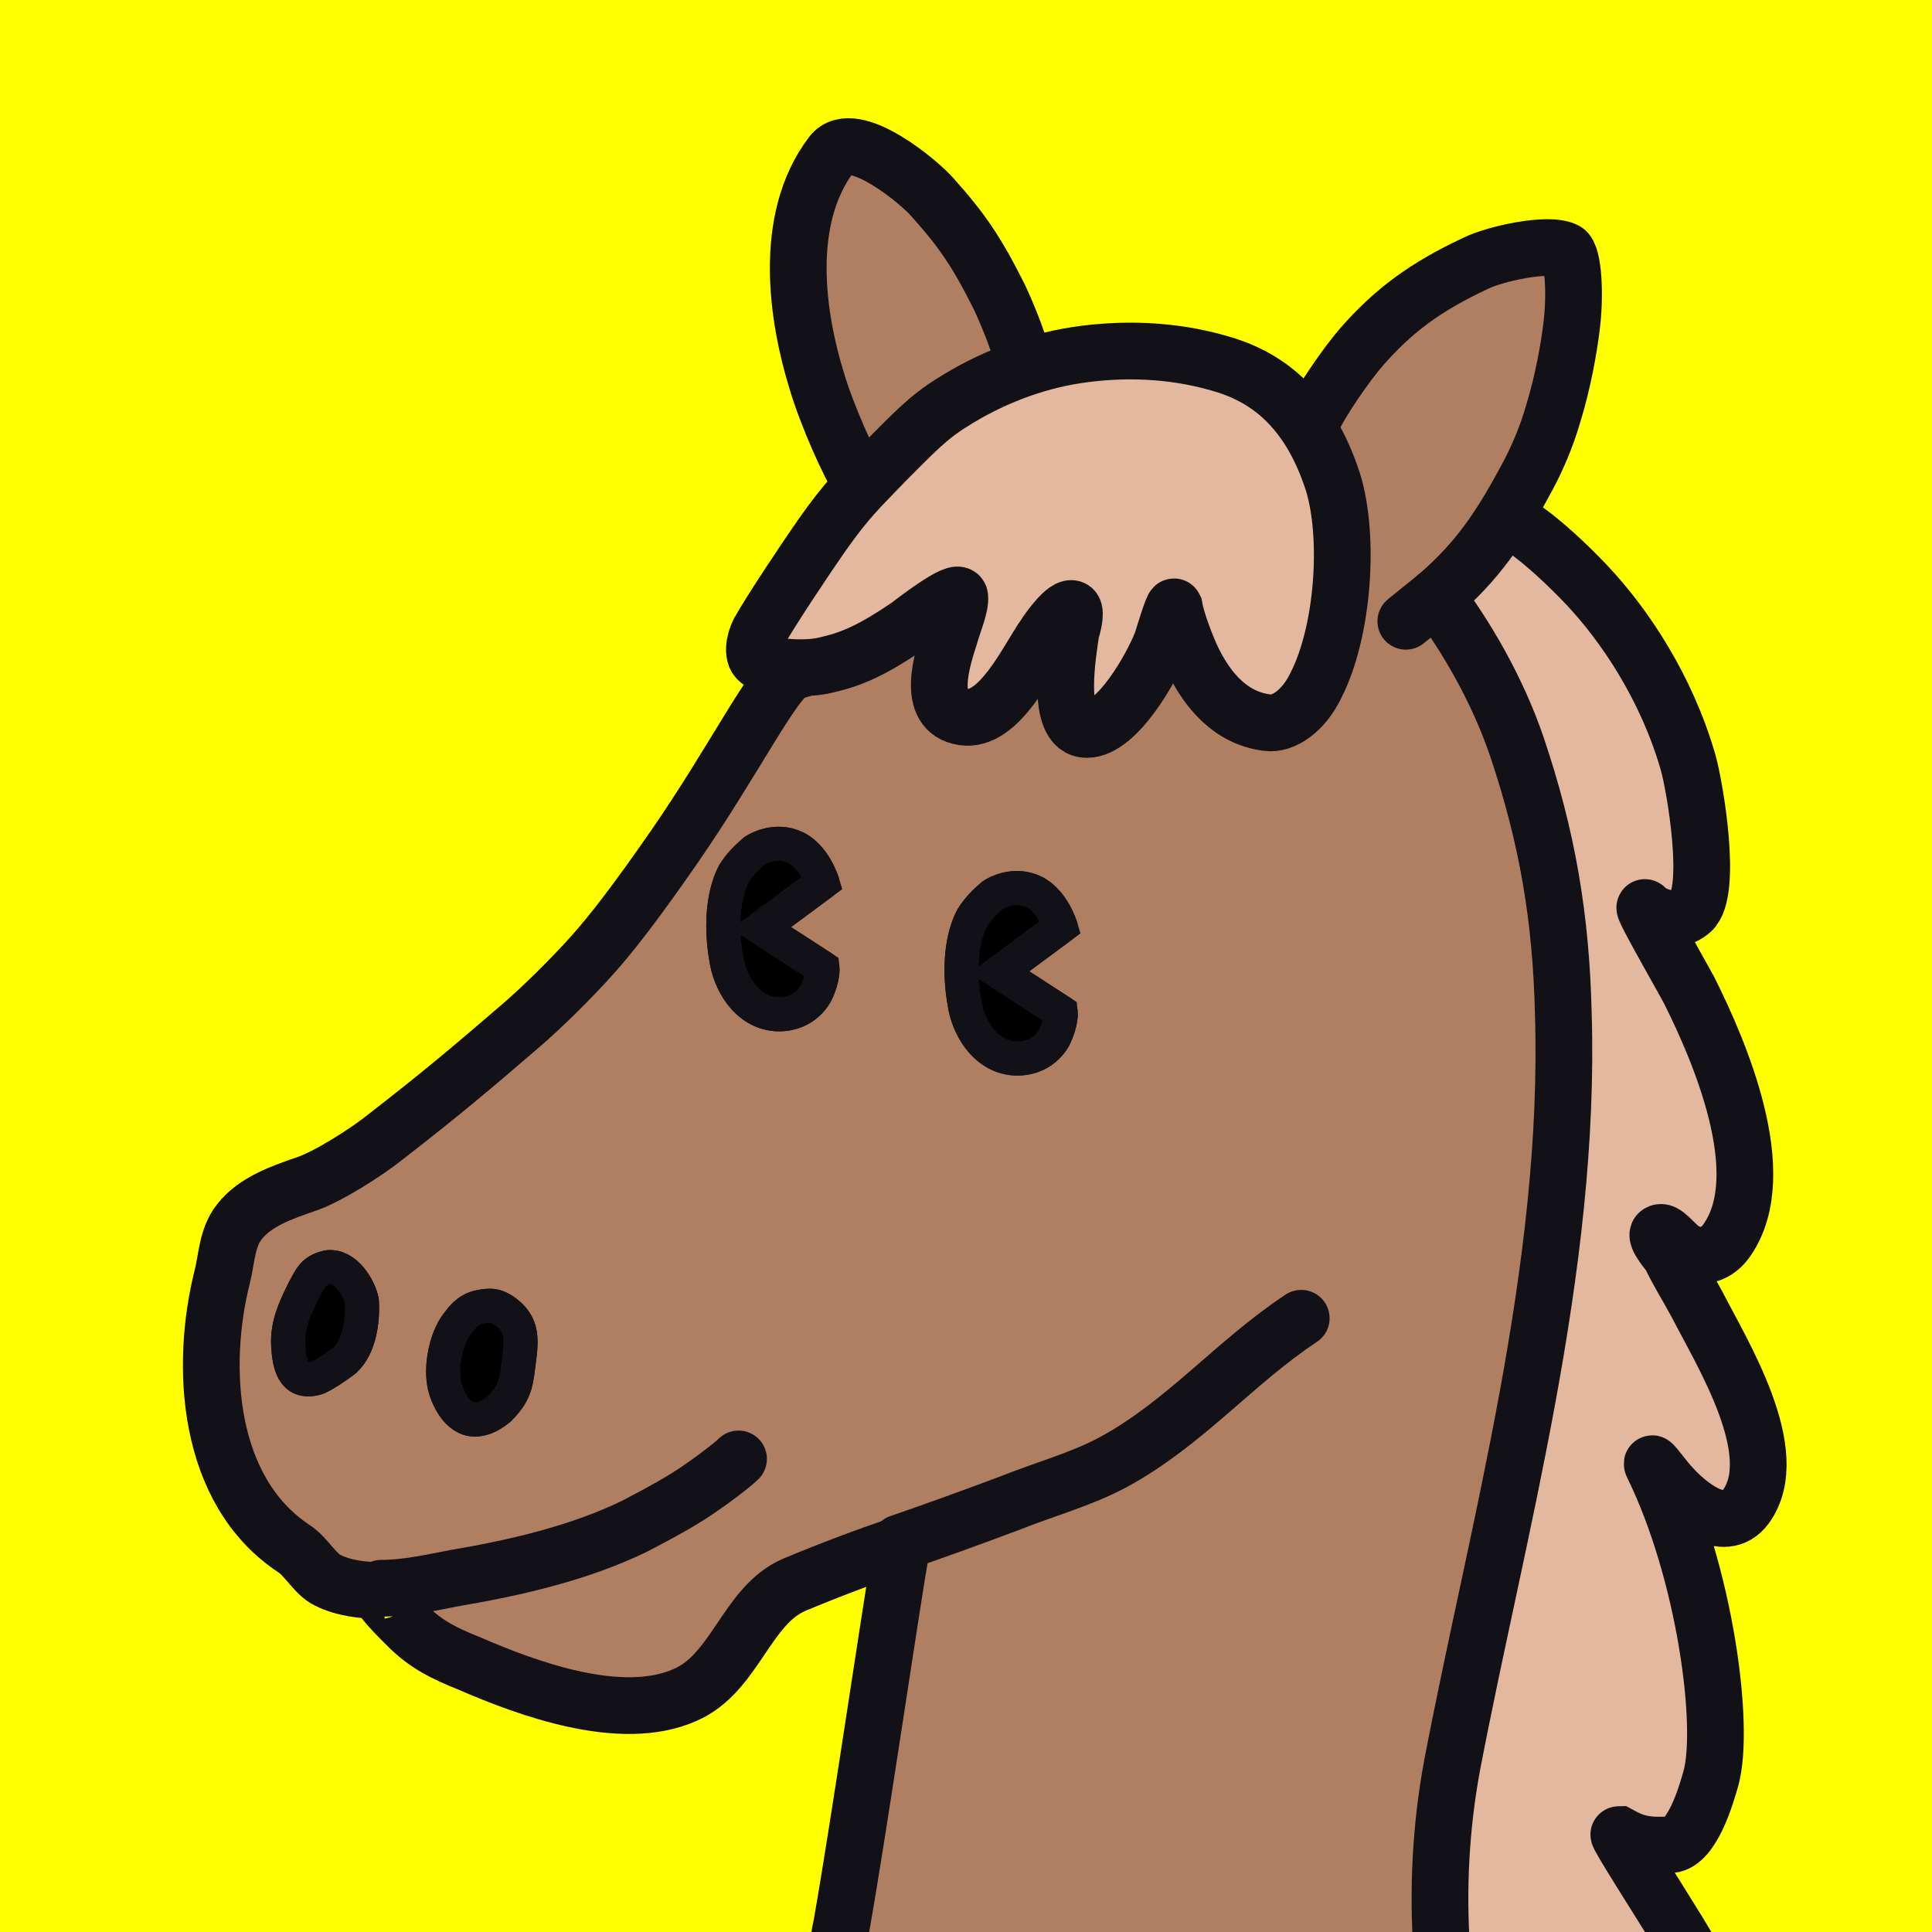
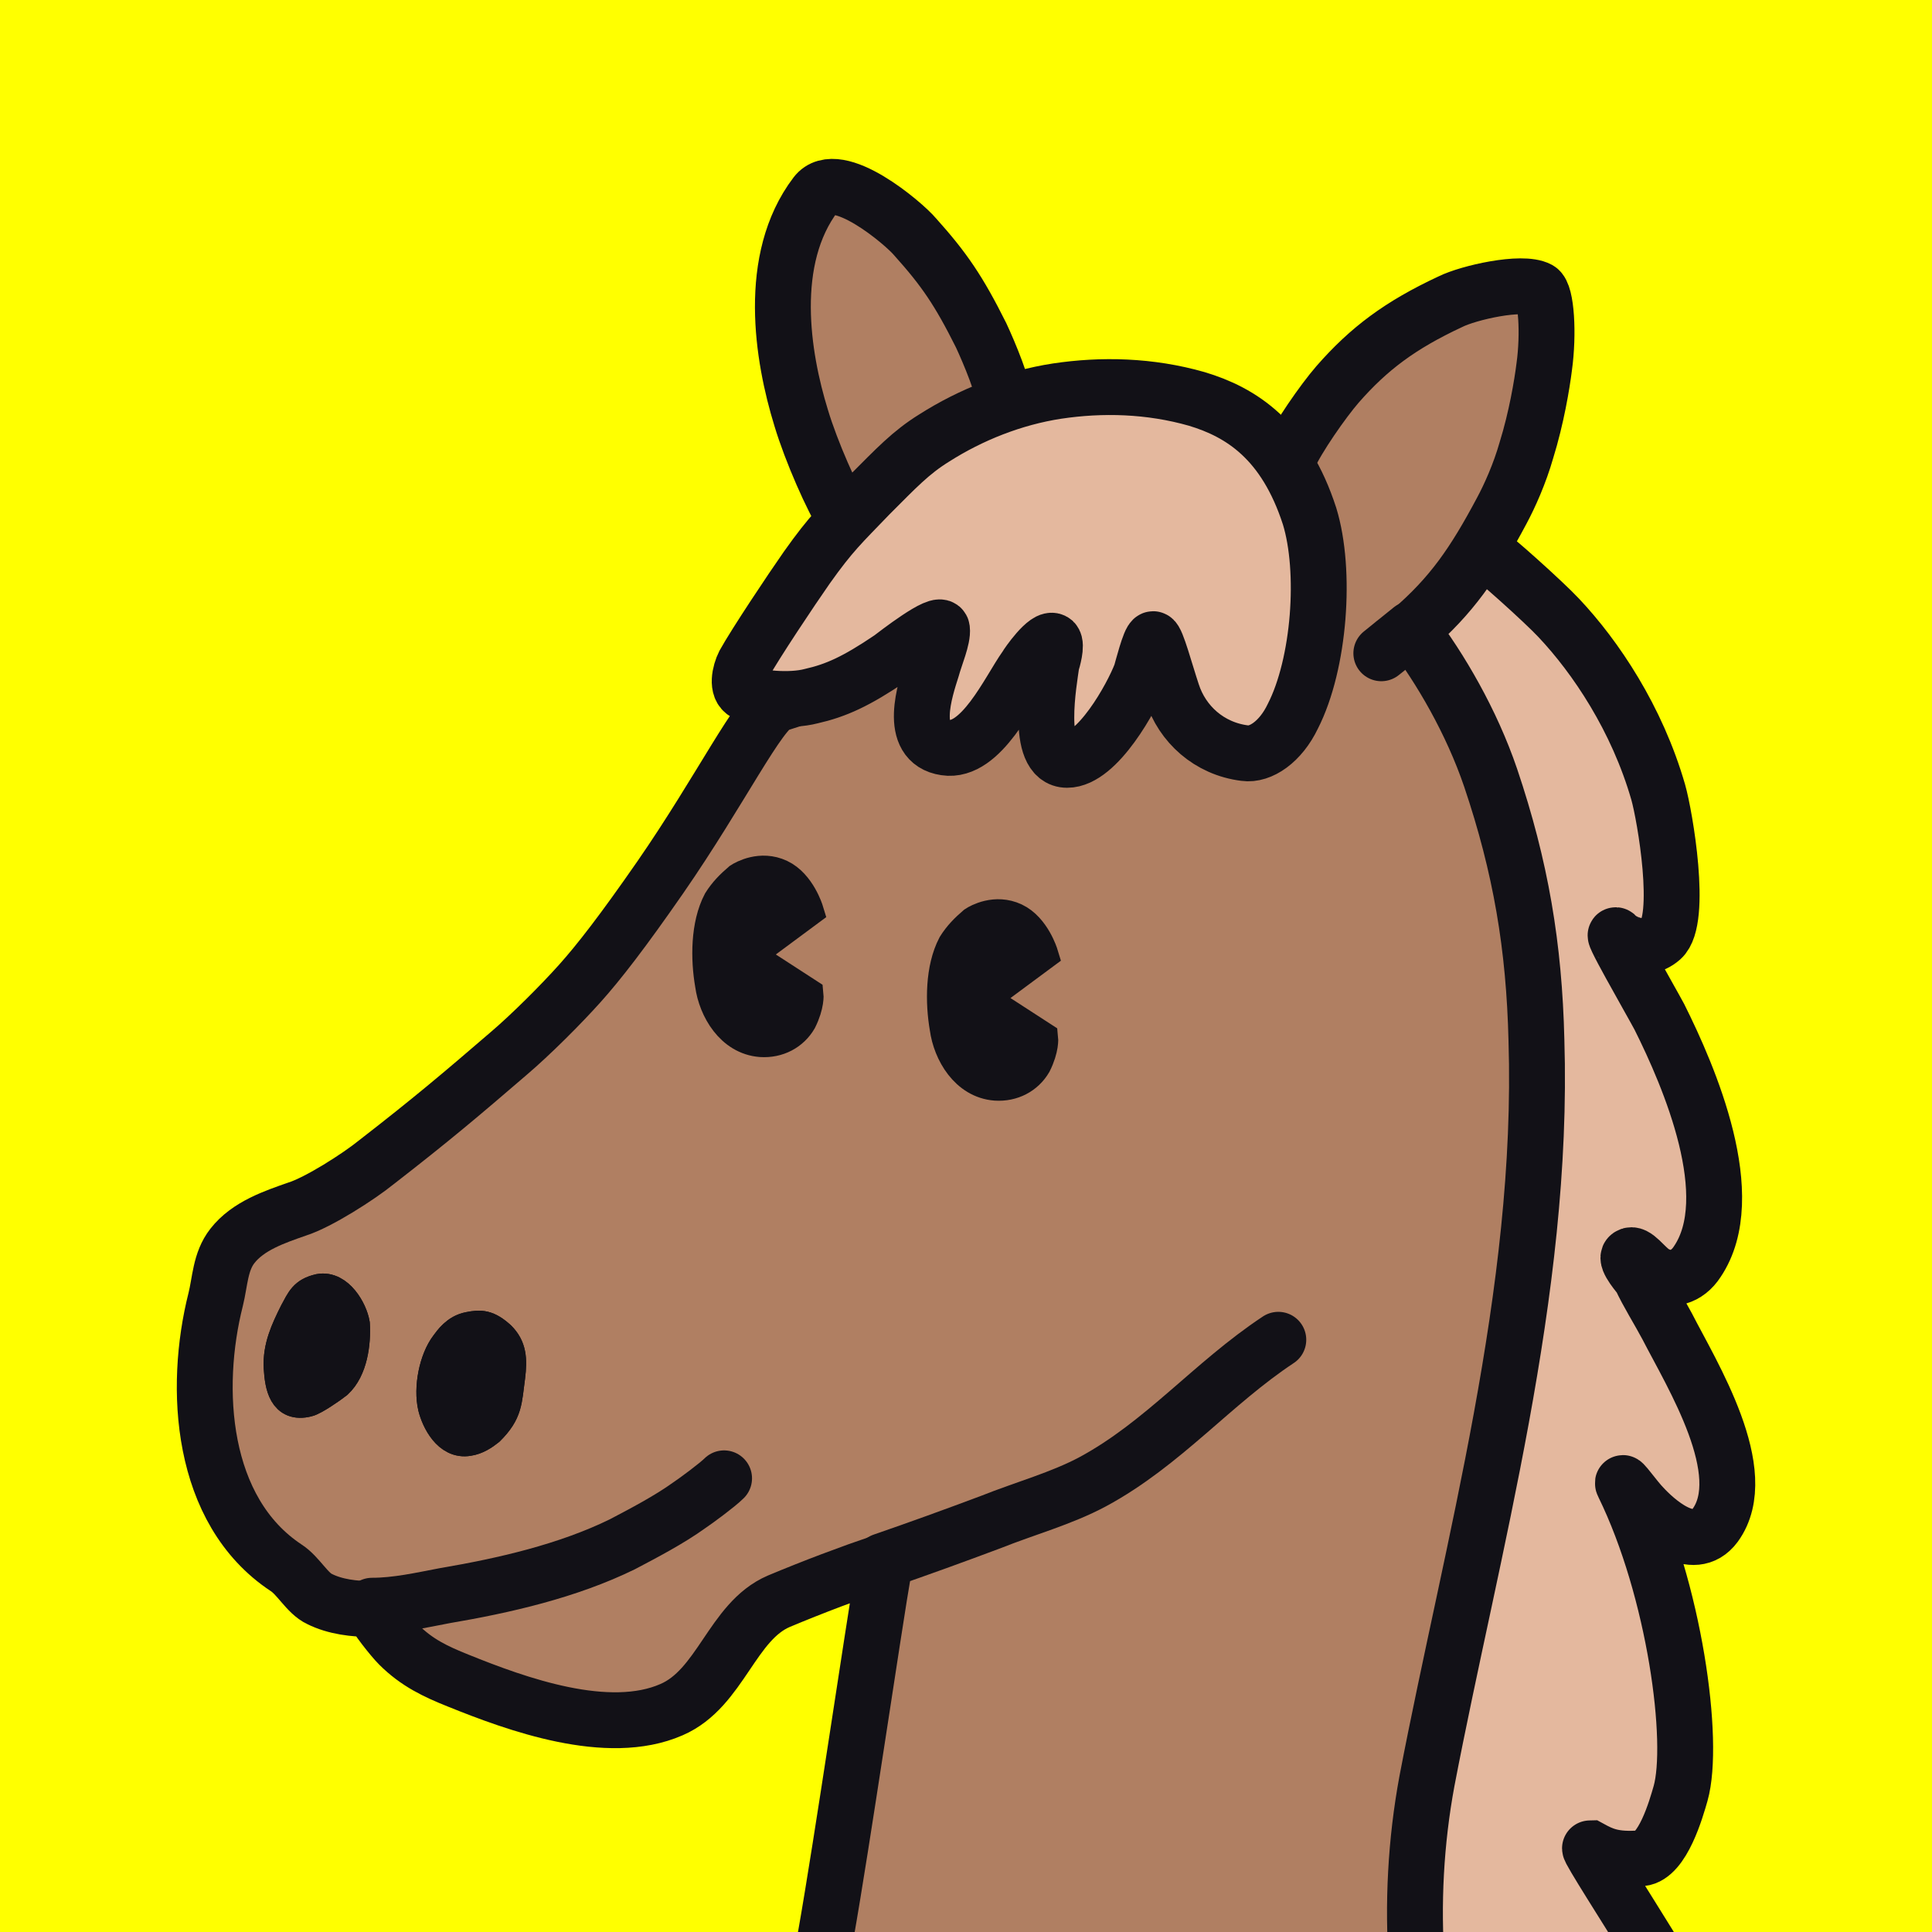
- <svg xmlns="http://www.w3.org/2000/svg" version="1.1" x="0px" y="0px" viewBox="0 0 170.3 170.3" style="enable-background:new 0 0 170.3 170.3;" xml:space="preserve">
+ <svg xmlns="http://www.w3.org/2000/svg" version="1.1" x="0px" y="0px" viewBox="0 0 172.9 172.9" style="enable-background:new 0 0 172.9 172.9;" xml:space="preserve">
  <style type="text/css">
	.st0{fill:#FFFF00;}
- 	.st1{display:none;}
- 	.st2{display:inline;fill-rule:evenodd;clip-rule:evenodd;fill:#E4B89E;stroke:#121117;stroke-width:5;stroke-miterlimit:10;}
- 	.st3{fill-rule:evenodd;clip-rule:evenodd;fill:#E4B89E;stroke:#121117;stroke-width:5;stroke-miterlimit:10;}
- 	.st4{fill:#B07F62;stroke:#121117;stroke-width:5;stroke-miterlimit:10;}
- 	.st5{fill:none;stroke:#121117;stroke-width:5;stroke-linecap:round;stroke-linejoin:round;stroke-miterlimit:10;}
- 	.st6{fill-rule:evenodd;clip-rule:evenodd;stroke:#121117;stroke-width:3;stroke-miterlimit:10;}
- 	.st7{fill:none;stroke:#121117;stroke-width:3;stroke-linecap:round;stroke-linejoin:round;stroke-miterlimit:10;}
- 	.st8{display:inline;fill-rule:evenodd;clip-rule:evenodd;stroke:#121117;stroke-width:3;stroke-miterlimit:10;}
- 	.st9{display:inline;fill:none;stroke:#121117;stroke-width:3;stroke-linejoin:round;stroke-miterlimit:10;}
- 	.st10{display:inline;}
- 	.st11{fill:none;stroke:#121117;stroke-width:4;stroke-linecap:round;stroke-linejoin:round;stroke-miterlimit:10;}
+ 	.st1{fill-rule:evenodd;clip-rule:evenodd;fill:#E4B89E;stroke:#121117;stroke-width:5;stroke-miterlimit:10;}
+ 	.st2{fill:#B07F62;stroke:#121117;stroke-width:5;stroke-miterlimit:10;}
+ 	.st3{fill:none;stroke:#121117;stroke-width:5;stroke-linecap:round;stroke-linejoin:round;stroke-miterlimit:10;}
+ 	.st4{fill-rule:evenodd;clip-rule:evenodd;fill:#121117;stroke:#121117;stroke-width:3;stroke-miterlimit:10;}
+ 	.st5{fill:none;stroke:#121117;stroke-width:3;stroke-linecap:round;stroke-linejoin:round;stroke-miterlimit:10;}
+ 	.st6{display:none;}
+ 	.st7{display:inline;fill-rule:evenodd;clip-rule:evenodd;stroke:#121117;stroke-width:3;stroke-miterlimit:10;}
+ 	.st8{display:inline;fill:none;stroke:#121117;stroke-width:3;stroke-linejoin:round;stroke-miterlimit:10;}
+ 	.st9{display:inline;}
+ 	.st10{fill:none;stroke:#121117;stroke-width:4;stroke-linecap:round;stroke-linejoin:round;stroke-miterlimit:10;}
+ 	.st11{fill:none;}
</style>
  <g id="Ebene_31">
    <g>
-       <rect y="0" class="st0" width="170.3" height="170.3" />
+       <rect class="st0" width="172.9" height="172.9" />
    </g>
  </g>
  <g id="Ebene_99">
-     <g id="Ebene_120" class="st1">
- 	</g>
-     <path class="st3" d="M149,172.1c-0.4-0.7-0.7-1.2-1-1.7c-1.9-3.1-5.5-8.7-5.3-8.7c1.1,0.6,2.1,1.1,4.6,0.9c1.9-0.2,3.1-4.4,3.5-5.8   c1.3-4.6-0.5-18.2-5.1-27.6c-0.4-0.8,1.1,1.3,1.7,1.9c1.1,1.2,4.5,4.4,6.5,1.7c3.4-4.7-2.1-13.5-4.3-17.8c-0.8-1.5-1.7-2.9-2.4-4.4   c0,0-1.4-1.6-1-1.9c0.5-0.4,1.4,1,2.2,1.5c1.5,0.9,3,0.4,3.9-1c3.9-5.8-0.7-16.5-3.4-21.9c-0.8-1.5-4.9-8.6-3.7-7.1   c0.1,0.1,2.2,1.6,3.9,0.1c1.9-1.7,0.3-11-0.3-13.1c-1.9-6.6-5.6-12.1-8.9-15.6c-1.5-1.6-4.2-4.2-6.2-5.4c0,0-4.7-6.7-12.2,0.2   c-16,14.7,9.4,12.8,6.6,37.1c-2.4,20.7-10.1,59.3-10.5,88.5" />
-     <path class="st4" d="M127.1,172.1c-0.4-5.5-0.1-11.1,0.9-16.5c4-20.9,10.5-43.7,9.8-66.3c-0.2-8.4-1.4-15.5-4.1-23.5   c-1.7-5-4.5-9.8-7.1-13.2c3.6-3.1,5.6-6,8.1-10.7c0.7-1.3,1.6-3.3,2.2-5.4c0.9-2.9,1.4-5.9,1.6-7.5c0.4-2.9,0.2-6.5-0.5-6.9   c-1.5-0.8-6.3,0.3-7.9,1.1c-4.5,2.1-7.3,4.2-10.1,7.4c-1.3,1.5-3.6,4.8-4.4,6.6c-0.2,0.4-25.3-4.6-25.3-4.6   c-0.1-1.6-1.5-4.9-2.2-6.4c-2-4-3.3-5.9-5.9-8.8c-1-1.2-7-6.3-8.9-3.8c-4.4,5.8-3,14.5-1.3,20c0.9,3,2.8,7.3,3.9,9   c-5.5,14.8-6,16.6-6,16.6c-1.6,0.5-5.1,7.7-10.5,15.5c-3.4,4.9-5.5,7.6-7.2,9.5c-1.7,1.9-4.4,4.6-6.4,6.3   c-4.3,3.7-6.9,5.9-11.8,9.7c-1.6,1.3-5.2,3.6-7.1,4.2c-2,0.7-4.4,1.5-5.8,3.3c-1.1,1.4-1.1,3.2-1.5,4.8c-2,7.9-1.4,18.9,6.3,24   c1.1,0.7,1.9,2.3,3,2.8c1.4,0.7,3.1,0.9,4.7,0.9c-0.8,0.1,1.8,2.6,2.4,3.2c1.6,1.6,3.3,2.4,5.3,3.2c5.3,2.3,13.5,5.3,19.1,2.8   c4.4-1.9,5.4-7.9,9.6-9.7c3.1-1.3,6.3-2.5,9.5-3.6c-1.2,7.1-3.8,25-5.3,33.5c-0.2,0.9-0.3,1.8-0.5,2.7" />
+     <path class="st1" d="M127.6,87.3c-2.4,20.7-10.1,59.3-10.5,88.5h31.5c-0.4-0.7-0.7-1.2-1-1.7c-1.9-3.1-5.5-8.7-5.3-8.7   c1.1,0.6,2.1,1.1,4.6,0.9c1.9-0.2,3.1-4.4,3.5-5.8c1.3-4.6-0.5-18.2-5.1-27.6c-0.4-0.8,1.1,1.3,1.7,1.9c1.1,1.2,4.5,4.4,6.5,1.7   c3.4-4.7-2.1-13.5-4.3-17.8c-0.8-1.5-1.7-2.9-2.4-4.4c0,0-1.4-1.6-1-1.9c0.5-0.4,1.4,1,2.2,1.5c1.5,0.9,3,0.4,3.9-1   c3.9-5.8-0.7-16.5-3.4-21.9c-0.8-1.5-4.9-8.6-3.7-7.1c0.1,0.1,2.2,1.6,3.9,0.1c1.9-1.7,0.3-11-0.3-13.1c-1.9-6.6-5.6-12.1-8.9-15.6   c-1.3-1.4-6.2-5.8-6.6-5.9c-0.7-0.1-5.5-5.1-11.8,0.7C105.1,65,130.4,63,127.6,87.3z" />
+     <path class="st2" d="M60.1,153c4.4-1.9,5.4-7.9,9.6-9.7c3.1-1.3,6.3-2.5,9.5-3.6c-1.2,7.1-3.8,25-5.3,33.5   c-0.2,0.9-0.3,1.8-0.5,2.7h53.4c-0.4-5.5-0.1-11.1,0.9-16.5c4-20.9,10.5-43.7,9.8-66.3c-0.2-8.4-1.4-15.5-4.1-23.5   c-1.7-5-4.5-9.8-7.1-13.2c3.6-3.1,5.6-6,8.1-10.7c0.7-1.3,1.6-3.3,2.2-5.4c0.9-2.9,1.4-5.9,1.6-7.5c0.4-2.9,0.2-6.5-0.5-6.9   c-1.5-0.8-6.3,0.3-7.9,1.1c-4.5,2.1-7.3,4.2-10.1,7.4c-1.3,1.5-3.6,4.8-4.4,6.6c-0.2,0.4-25.3-4.6-25.3-4.6   c-0.1-1.6-1.5-4.9-2.2-6.4c-2-4-3.3-5.9-5.9-8.8c-1-1.2-7-6.3-8.9-3.8c-4.4,5.8-3,14.5-1.3,20c0.9,3,2.8,7.3,3.9,9   c-5.5,14.8-6,16.6-6,16.6c-1.6,0.5-5.1,7.7-10.5,15.5c-3.4,4.9-5.5,7.6-7.2,9.5c-1.7,1.9-4.4,4.6-6.4,6.3   c-4.3,3.7-6.9,5.9-11.8,9.7c-1.6,1.3-5.2,3.6-7.1,4.2c-2,0.7-4.4,1.5-5.8,3.3c-1.1,1.4-1.1,3.2-1.5,4.8c-2,7.9-1.4,18.9,6.3,24   c1.1,0.7,1.9,2.3,3,2.8c1.4,0.7,3.1,0.9,4.7,0.9c0.3,0.7,1.8,2.6,2.4,3.2c1.6,1.6,3.3,2.4,5.3,3.2C46.2,152.5,54.4,155.5,60.1,153z   " />
    <g id="Ebene_112">
-       <path class="st3" d="M107.4,32c-4.2-1.2-8.5-1.3-12.5-0.7c-3.9,0.6-7.7,2.1-11,4.2c-2.1,1.3-3.4,2.7-5.8,5.1    c-2.5,2.6-3.4,3.4-5.6,6.5c-1.4,2-4.6,6.8-5.6,8.6c-0.4,0.8-0.7,2.2,0.1,2.6c1,0.5,4,0.8,5.9,0.3c2.2-0.5,4-1.3,7.1-3.4    c0.4-0.3,4.5-3.5,4.6-2.6c0.1,0.8-0.6,2.4-0.9,3.5c-0.6,1.9-2.2,6.6,1.2,7.1c3.2,0.5,5.7-5.1,7.2-7.2c0.1-0.2,1.9-2.8,2.5-2.3    c0.3,0.3-0.1,1.7-0.2,2c-0.2,1.5-1.5,8.6,1.4,8.6c2.7,0,5.8-5.6,6.6-7.7c0.1-0.3,1-3.3,1.1-3.1c0.2,1.2,1.1,3.6,1.7,4.8    c1.3,2.6,3.3,5,6.5,5.4c1.4,0.2,3.2-1,4.3-3.3c2.4-4.7,3-13,1.5-17.9C115.3,35.7,111.4,33.1,107.4,32z" />
+       <path class="st1" d="M107.1,35.7c-4.2-1.2-8.5-1.3-12.5-0.7c-3.9,0.6-7.7,2.1-11,4.2c-2.1,1.3-3.4,2.7-5.8,5.1    c-2.5,2.6-3.4,3.4-5.6,6.5c-1.4,2-4.6,6.8-5.6,8.6c-0.4,0.8-0.7,2.2,0.1,2.6c1,0.5,4,0.8,5.9,0.3c2.2-0.5,4-1.3,7.1-3.4    c0.4-0.3,4.5-3.5,4.6-2.6c0.1,0.8-0.6,2.4-0.9,3.5c-0.6,1.9-2.2,6.6,1.2,7.1c3.2,0.5,5.7-5.1,7.2-7.2c0.1-0.2,1.9-2.8,2.5-2.3    c0.3,0.3-0.1,1.7-0.2,2c-0.2,1.5-1.5,8.6,1.4,8.6c2.7,0,5.8-5.6,6.6-7.7c0.1-0.3,0.8-3.1,1.1-3.1c0.3,0,1.1,3,1.7,4.8    c0.9,2.8,3.3,5,6.5,5.4c1.4,0.2,3.2-1,4.3-3.3c2.4-4.7,3-13,1.5-17.9C115,39.4,111.1,36.9,107.1,35.7z" />
    </g>
    <g id="Ebene_110">
-       <path class="st5" d="M114.7,116.2c-5.9,3.9-10.3,9.3-16.6,12.7c-2.8,1.5-6.1,2.4-9.1,3.6c-3.2,1.2-6.5,2.4-9.7,3.5" />
+       <path class="st3" d="M114.4,119.9c-5.9,3.9-10.3,9.3-16.6,12.7c-2.8,1.5-6.1,2.4-9.1,3.6c-3.2,1.2-6.5,2.4-9.7,3.5" />
    </g>
    <g id="Ebene_109">
-       <path class="st5" d="M126.6,52.6c-0.7,0.6-1.4,1.1-2.1,1.7C123.5,55.1,123.5,55.1,126.6,52.6z" />
+       <path class="st3" d="M126.3,56.3c-0.7,0.6-1.4,1.1-2.1,1.7C123.2,58.8,123.2,58.8,126.3,56.3z" />
    </g>
    <g id="mund">
-       <path class="st5" d="M33.6,140c2.2,0,4.4-0.5,6.5-0.9c5.3-0.9,11-2.2,15.9-4.6c1.9-1,4.2-2.2,6-3.5c0.6-0.4,2.5-1.8,3.1-2.4" />
+       <path class="st3" d="M33.3,143.7c2.2,0,4.4-0.5,6.5-0.9c5.3-0.9,11-2.2,15.9-4.6c1.9-1,4.2-2.2,6-3.5c0.6-0.4,2.5-1.8,3.1-2.4" />
    </g>
    <g id="Nasenlöcher">
      <g id="Ebene_95">
-         <path class="st6" d="M28.9,111.7c-1.3,0.3-1.5,0.9-2.1,2c-0.8,1.6-1.5,3.1-1.4,4.9c0.1,1.6,0.4,3.4,2.4,2.9     c0.5-0.1,2.1-1.2,2.6-1.6c1.3-1.2,1.6-3.5,1.5-5.2C31.7,113.6,30.5,111.5,28.9,111.7z" />
+         <path class="st4" d="M28.6,115.5c-1.3,0.3-1.5,0.9-2.1,2c-0.8,1.6-1.5,3.1-1.4,4.9c0.1,1.6,0.4,3.4,2.4,2.9     c0.5-0.1,2.1-1.2,2.6-1.6c1.3-1.2,1.6-3.5,1.5-5.2C31.4,117.3,30.2,115.2,28.6,115.5z" />
      </g>
      <g id="Ebene_94">
-         <path class="st7" d="M28.9,111.7c-1.3,0.3-1.5,0.9-2.1,2c-0.8,1.6-1.5,3.1-1.4,4.9c0.1,1.6,0.4,3.4,2.4,2.9     c0.5-0.1,2.1-1.2,2.6-1.6c1.3-1.2,1.6-3.5,1.5-5.2C31.7,113.6,30.5,111.5,28.9,111.7z" />
+         <path class="st5" d="M28.6,115.5c-1.3,0.3-1.5,0.9-2.1,2c-0.8,1.6-1.5,3.1-1.4,4.9c0.1,1.6,0.4,3.4,2.4,2.9     c0.5-0.1,2.1-1.2,2.6-1.6c1.3-1.2,1.6-3.5,1.5-5.2C31.4,117.3,30.2,115.2,28.6,115.5z" />
      </g>
      <g id="Ebene_93">
-         <path class="st6" d="M42.3,115.2c-1.1,0.2-1.7,1.1-2,1.5c-1,1.3-1.5,3.8-1.1,5.5c0.3,1.2,1.3,3.2,3,2.9c0.7-0.1,1.3-0.5,1.8-0.9     c1.6-1.6,1.5-2.5,1.8-4.7c0.2-1.6,0.1-2.6-0.8-3.5C43.9,115,43.3,115,42.3,115.2z" />
+         <path class="st4" d="M42,118.9c-1.1,0.2-1.7,1.1-2,1.5c-1,1.3-1.5,3.8-1.1,5.5c0.3,1.2,1.3,3.2,3,2.9c0.7-0.1,1.3-0.5,1.8-0.9     c1.6-1.6,1.5-2.5,1.8-4.7c0.2-1.6,0.1-2.6-0.8-3.5C43.6,118.7,43,118.7,42,118.9z" />
      </g>
      <g id="Ebene_92">
-         <path class="st7" d="M42.3,115.2c-1.1,0.2-1.7,1.1-2,1.5c-1,1.3-1.5,3.8-1.1,5.5c0.3,1.2,1.3,3.2,3,2.9c0.7-0.1,1.3-0.5,1.8-0.9     c1.6-1.6,1.5-2.5,1.8-4.7c0.2-1.6,0.1-2.6-0.8-3.5C43.9,115,43.3,115,42.3,115.2z" />
+         <path class="st5" d="M42,118.9c-1.1,0.2-1.7,1.1-2,1.5c-1,1.3-1.5,3.8-1.1,5.5c0.3,1.2,1.3,3.2,3,2.9c0.7-0.1,1.3-0.5,1.8-0.9     c1.6-1.6,1.5-2.5,1.8-4.7c0.2-1.6,0.1-2.6-0.8-3.5C43.6,118.7,43,118.7,42,118.9z" />
      </g>
    </g>
-     <g id="Augen_links" class="st1">
+     <g id="Augen_links" class="st6">
	</g>
    <g id="Augen_rechts">
      <g id="Ebene_85">
-         <path class="st6" d="M88.1,85.7l5.4,3.5c0,0,0.1,0.9-0.6,2.3c-0.7,1.2-2,1.9-3.5,1.8c-2.6-0.2-4.1-2.8-4.4-5     c-0.4-2.3-0.4-5.3,0.7-7.4c0.5-0.8,1.1-1.4,1.8-2c0.3-0.2,1.9-1.1,3.6-0.3c1.7,0.8,2.4,3.1,2.4,3.1L88.1,85.7z" />
-       </g>
-       <g id="Ebene_84">
-         <path class="st7" d="M88.1,85.7l5.4,3.5c0,0,0.1,0.9-0.6,2.3c-0.7,1.2-2,1.9-3.5,1.8c-2.6-0.2-4.1-2.8-4.4-5     c-0.4-2.3-0.4-5.3,0.7-7.4c0.5-0.8,1.1-1.4,1.8-2c0.3-0.2,1.9-1.1,3.6-0.3c1.7,0.8,2.4,3.1,2.4,3.1L88.1,85.7z" />
+         <path class="st4" d="M87.8,89.4l5.4,3.5c0,0,0.1,0.9-0.6,2.3c-0.7,1.2-2,1.9-3.5,1.8c-2.6-0.2-4.1-2.8-4.4-5     c-0.4-2.3-0.4-5.3,0.7-7.4c0.5-0.8,1.1-1.4,1.8-2c0.3-0.2,1.9-1.1,3.6-0.3c1.7,0.8,2.4,3.1,2.4,3.1L87.8,89.4z" />
      </g>
      <g id="Ebene_83">
-         <path class="st6" d="M67.1,81.8l5.4,3.5c0,0,0.1,0.9-0.6,2.3c-0.7,1.2-2,1.9-3.5,1.8c-2.6-0.2-4.1-2.8-4.4-5     c-0.4-2.3-0.4-5.3,0.7-7.4c0.5-0.8,1.1-1.4,1.8-2c0.3-0.2,1.9-1.1,3.6-0.3c1.7,0.8,2.4,3.1,2.4,3.1L67.1,81.8z" />
-       </g>
-       <g id="Ebene_82">
-         <path class="st7" d="M67.1,81.8l5.4,3.5c0,0,0.1,0.9-0.6,2.3c-0.7,1.2-2,1.9-3.5,1.8c-2.6-0.2-4.1-2.8-4.4-5     c-0.4-2.3-0.4-5.3,0.7-7.4c0.5-0.8,1.1-1.4,1.8-2c0.3-0.2,1.9-1.1,3.6-0.3c1.7,0.8,2.4,3.1,2.4,3.1L67.1,81.8z" />
+         <path class="st4" d="M66.8,85.5l5.4,3.5c0,0,0.1,0.9-0.6,2.3c-0.7,1.2-2,1.9-3.5,1.8c-2.6-0.2-4.1-2.8-4.4-5     c-0.4-2.3-0.4-5.3,0.7-7.4c0.5-0.8,1.1-1.4,1.8-2c0.3-0.2,1.9-1.1,3.6-0.3c1.7,0.8,2.4,3.1,2.4,3.1L66.8,85.5z" />
      </g>
    </g>
-     <g id="Augen_zu" class="st1">
-       <g id="Ebene_79" class="st10">
+     <g id="Augen_zu" class="st6">
+       <g id="Ebene_79" class="st9">
		</g>
-       <g id="Ebene_78" class="st10">
+       <g id="Ebene_78" class="st9">
		</g>
    </g>
-     <g id="Augenbrauen" class="st1">
-       <g id="Ebene_81" class="st10">
+     <g id="Augenbrauen" class="st6">
+       <g id="Ebene_81" class="st9">
		</g>
-       <g id="Ebene_80" class="st10">
+       <g id="Ebene_80" class="st9">
		</g>
    </g>
  </g>
  <g id="Ebene_29">
- </g>
+     <g>
+       <rect class="st11" width="172.9" height="172.9" />
+     </g>
+   </g>
</svg>
